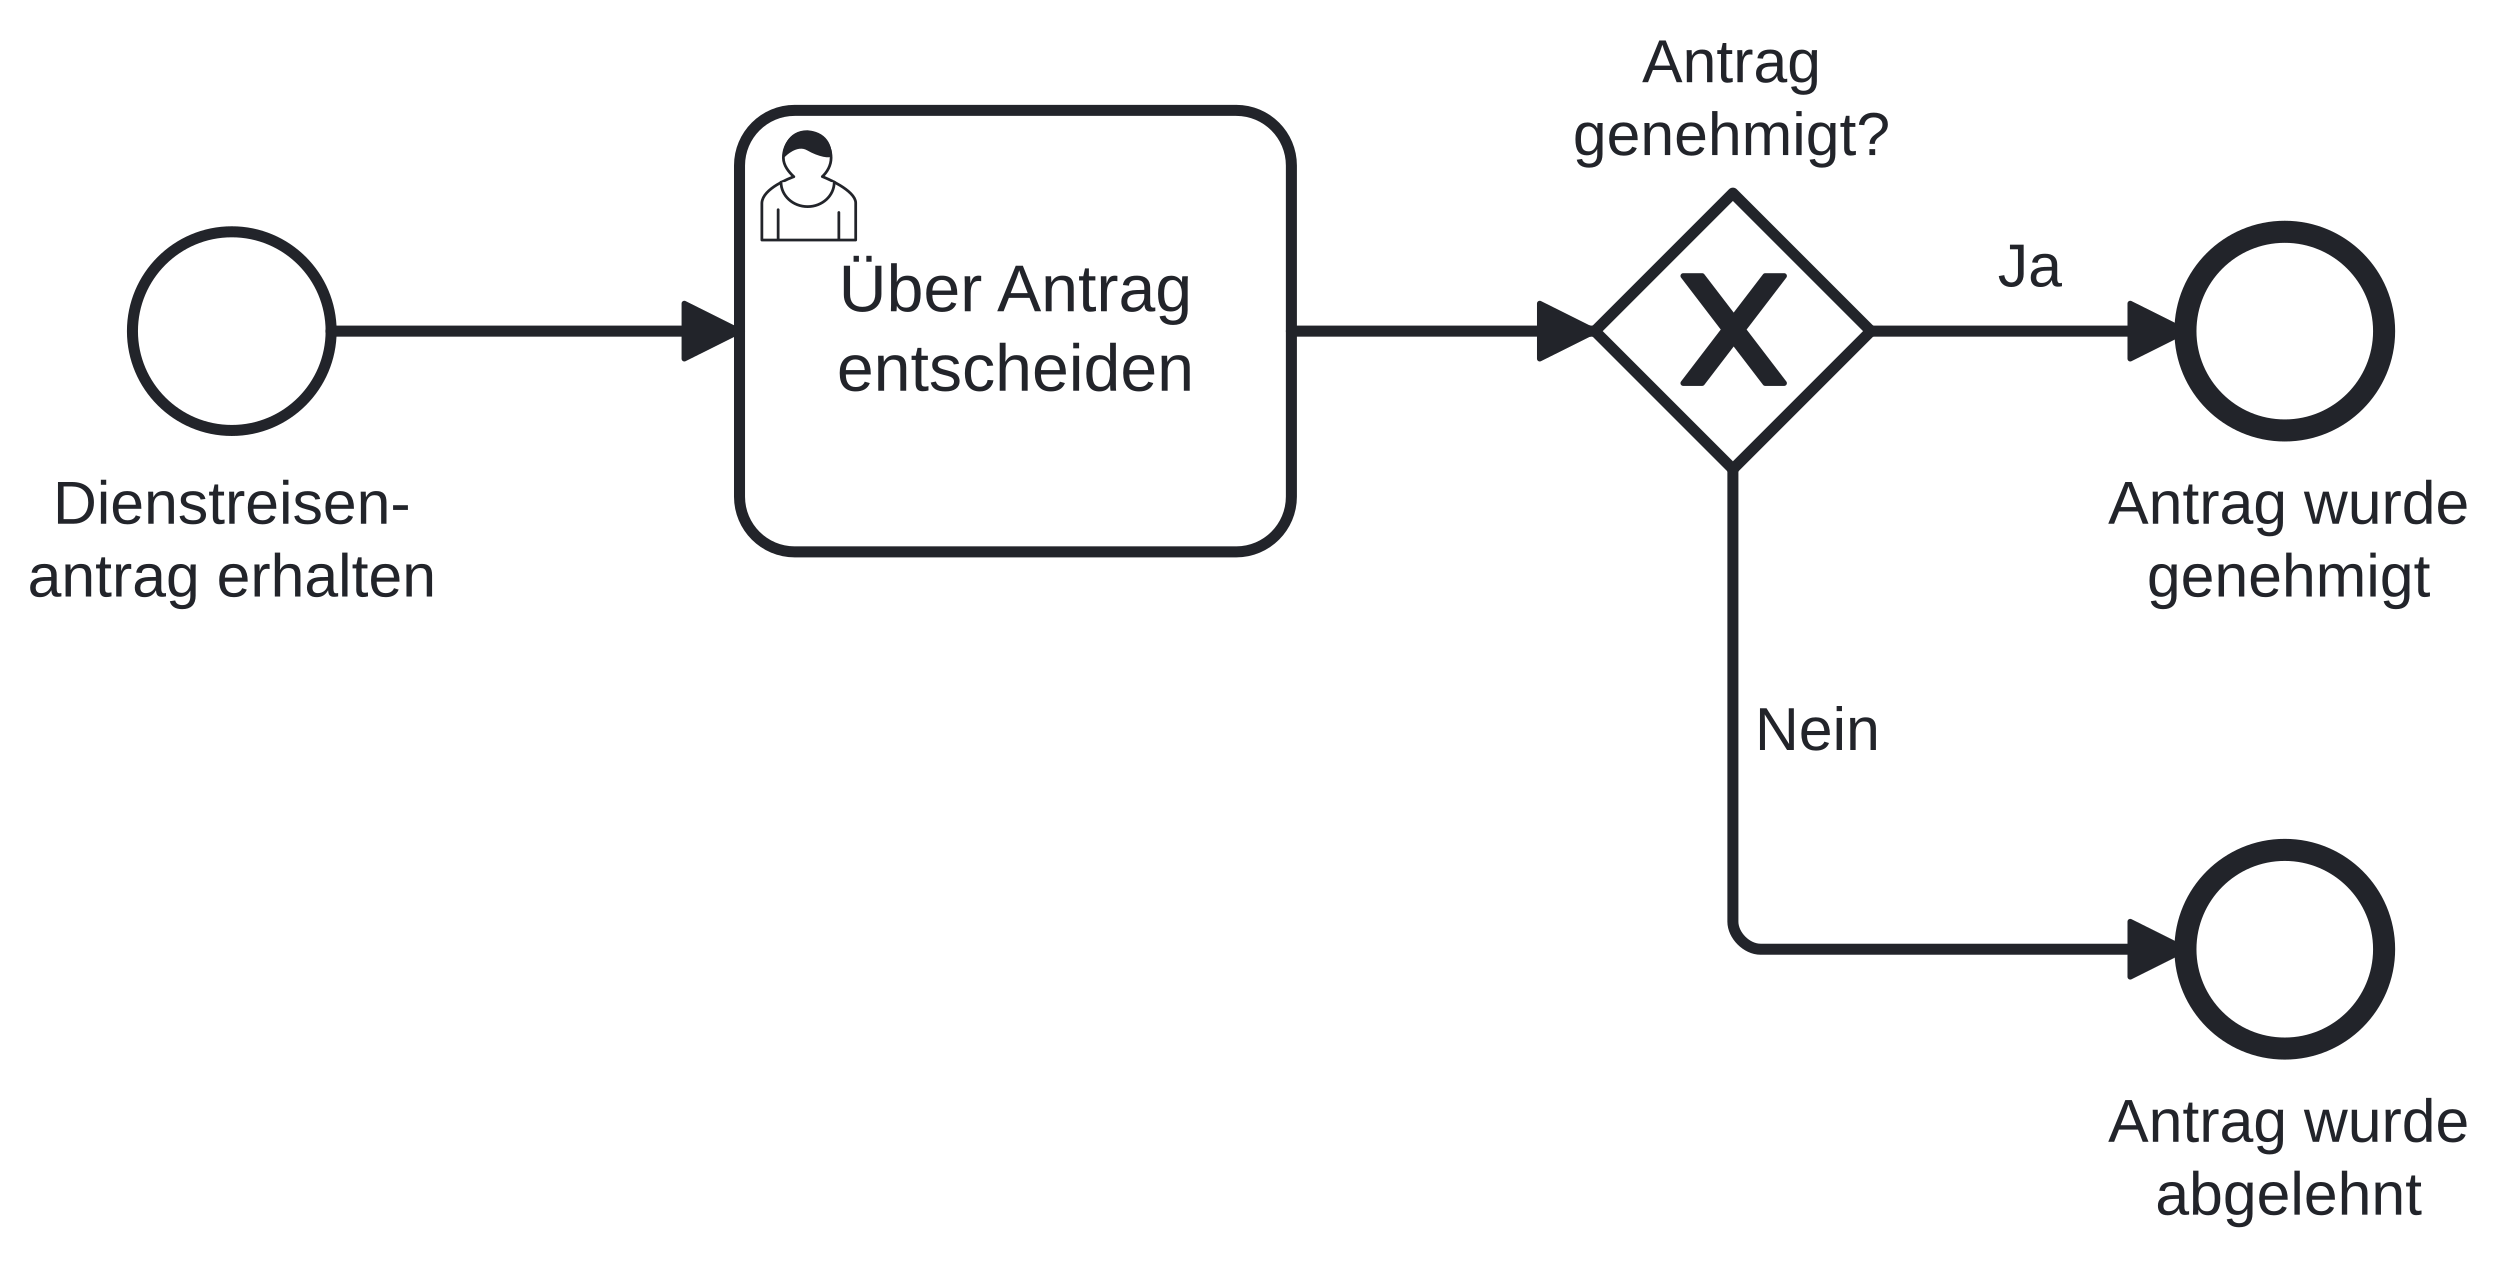
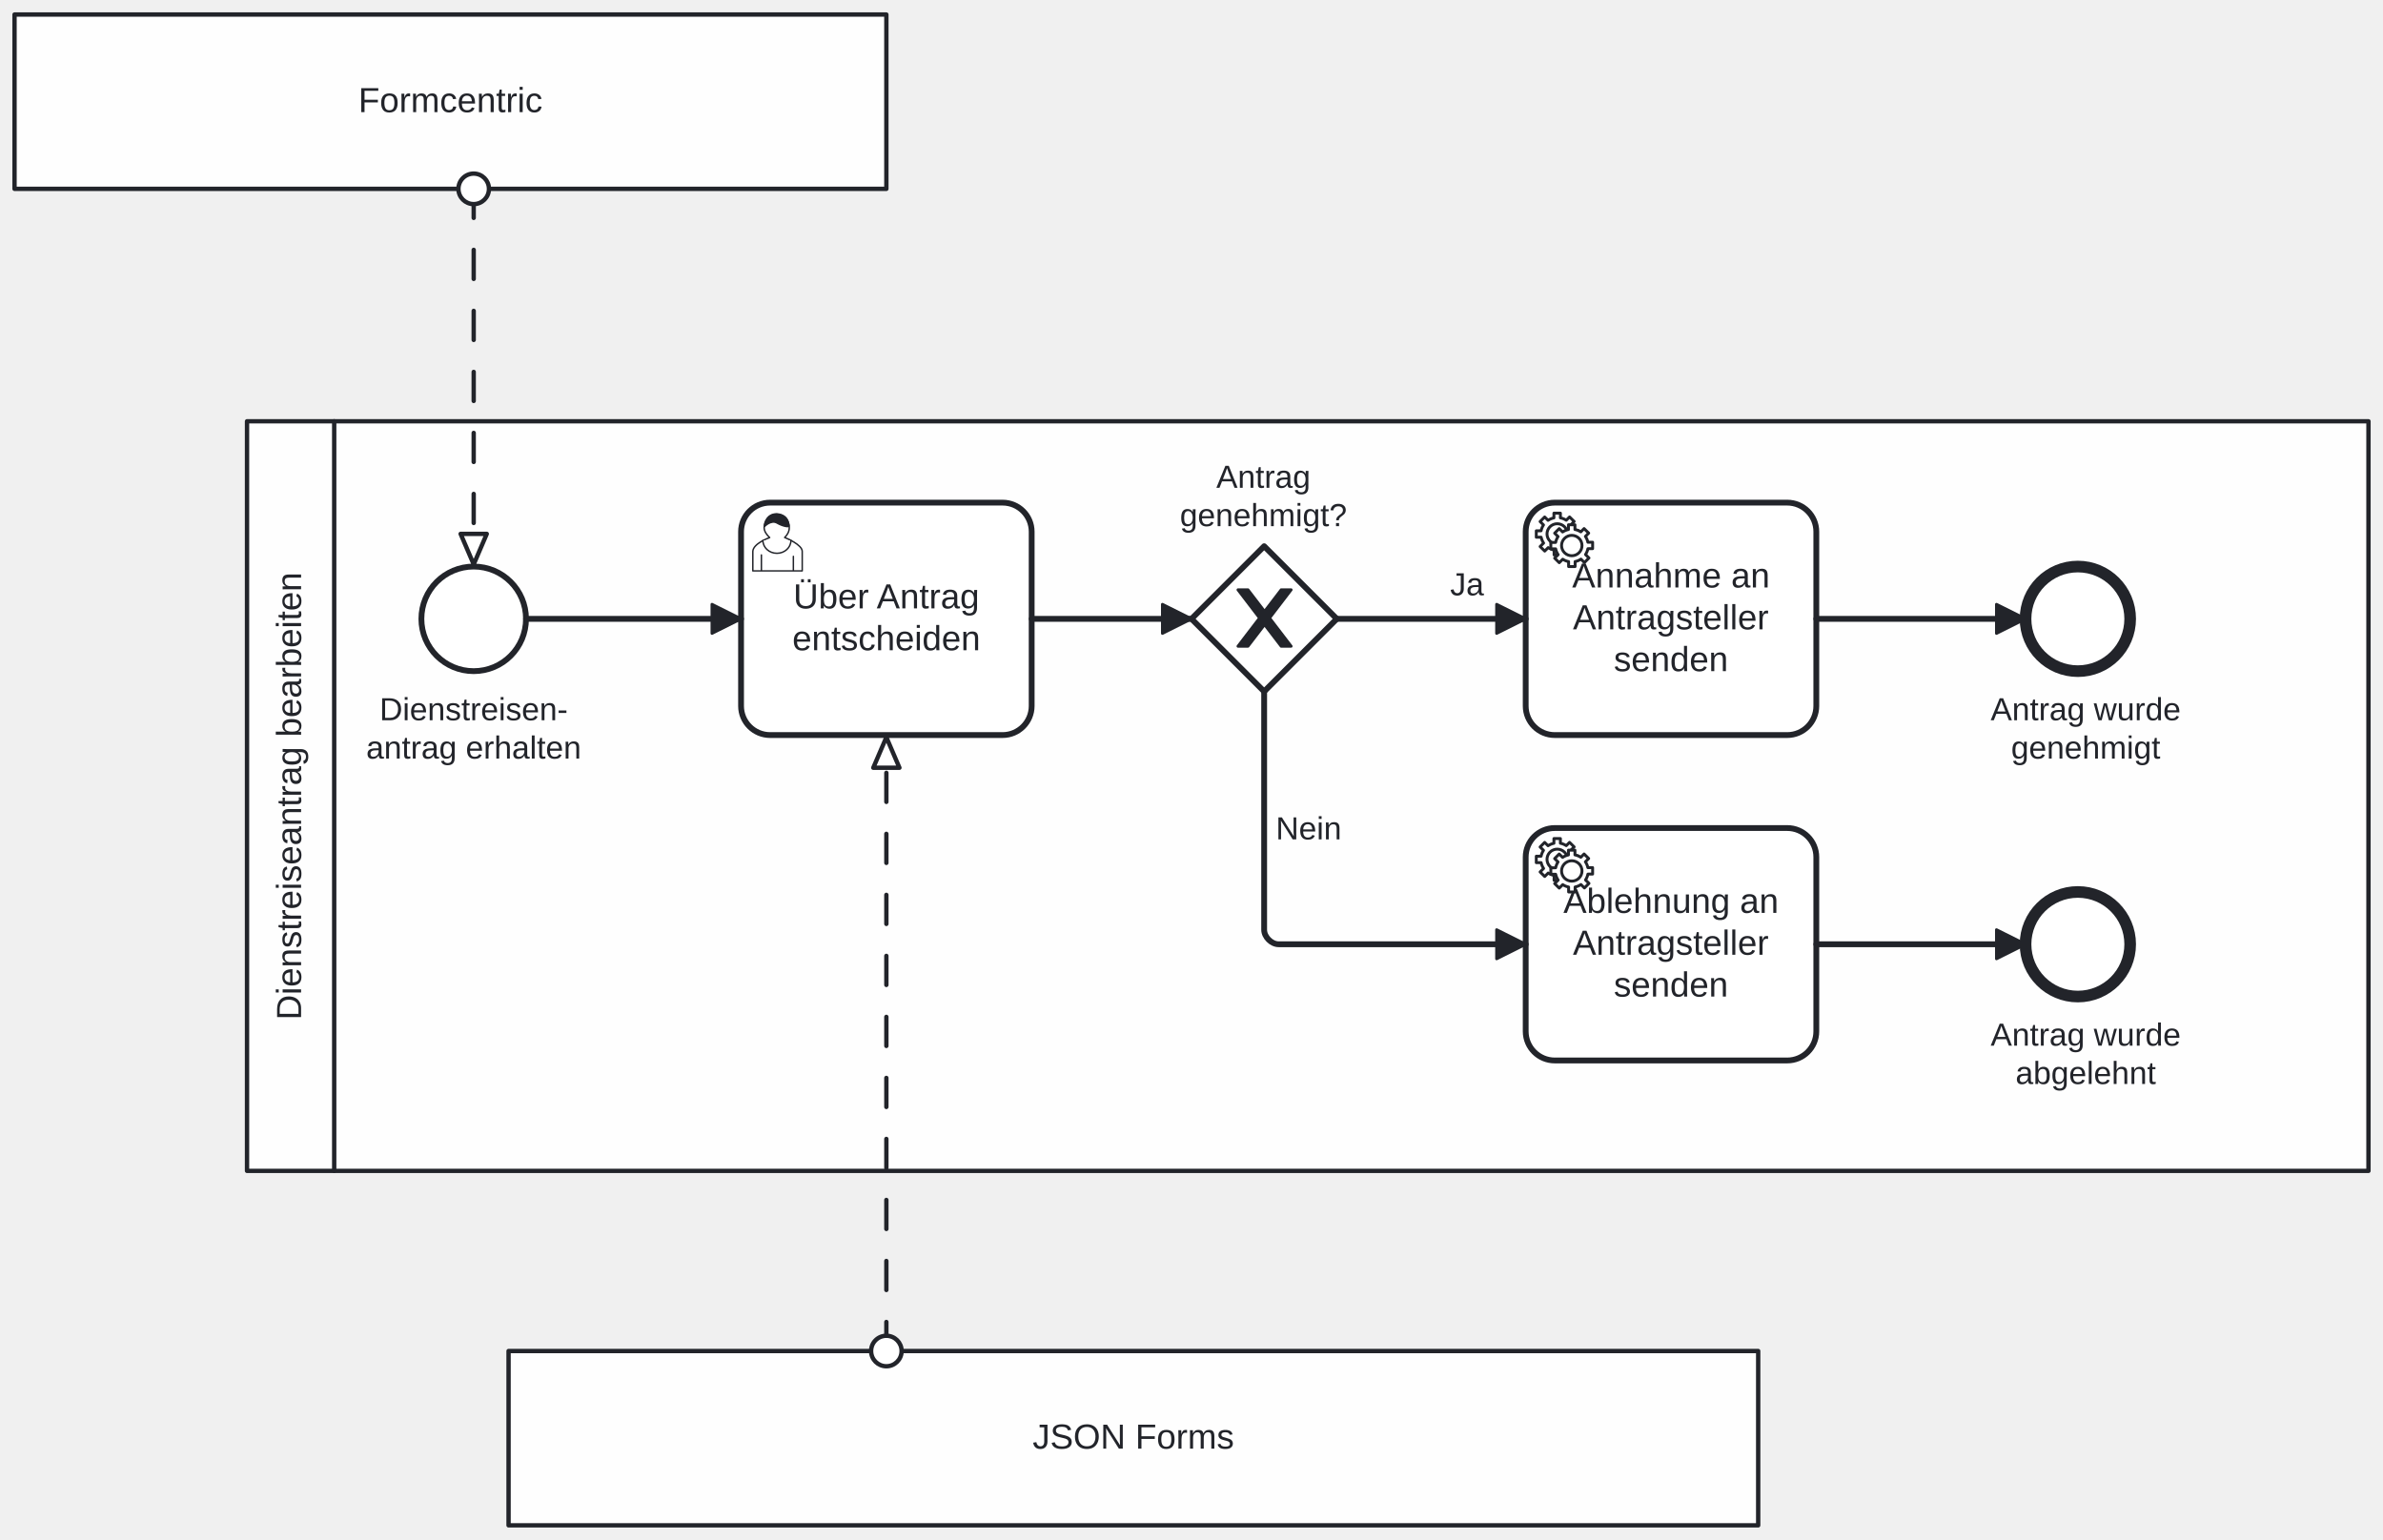
- <svg xmlns="http://www.w3.org/2000/svg" width="453" height="229" viewBox="126 58 453 229" version="1.1">
+ <svg xmlns="http://www.w3.org/2000/svg" width="820" height="530" viewBox="5 -95 820 530" version="1.1">
  <defs>
-     <pattern id="djs-grid-pattern-338697" width="10" height="10" patternUnits="userSpaceOnUse">
+     <pattern id="djs-grid-pattern-353398" width="10" height="10" patternUnits="userSpaceOnUse">
      <circle cx="0.5" cy="0.5" r="0.5" style="fill: rgb(204, 204, 204);" />
    </pattern>
  </defs>
-   <rect width="1000" height="1000" fill="white" />
-   <g class="djs-group">
-     <g class="djs-element djs-shape selected" data-element-id="StartEvent_1" style="display: block;" transform="matrix(1 0 0 1 150 100)">
-       <g class="djs-visual">
-         <circle cx="18" cy="18" r="18" style="stroke-linecap: round; stroke-linejoin: round; stroke: rgb(34, 36, 42); stroke-width: 2px; fill: white; fill-opacity: 0.95;" />
-       </g>
-       <rect class="djs-hit djs-hit-all" x="0" y="0" width="36" height="36" style="fill: none; stroke-opacity: 0; stroke: white; stroke-width: 15px;" />
-       <circle cx="18" cy="18" r="23" class="djs-outline" style="fill: none;" />
-     </g>
-   </g>
-   <g class="djs-group">
-     <g class="djs-element djs-shape selected" data-element-id="StartEvent_1_label" style="display: block;" transform="matrix(1 0 0 1 131 143)">
-       <g class="djs-visual">
-         <text lineHeight="1.2" class="djs-label" style="font-family: Arial, sans-serif; font-size: 11px; font-weight: normal; fill: rgb(34, 36, 42);">
-           <tspan x="4.598" y="9.9">Dienstreisen-</tspan>
-           <tspan x="0" y="23.1">antrag erhalten</tspan>
+   <g class="djs-group">
+     <g class="djs-element djs-shape selected" data-element-id="Participant_1ruy9a0" style="display: block;" transform="matrix(1 0 0 1 90 50)">
+       <g class="djs-visual">
+         <rect x="0" y="0" width="730" height="258" rx="0" ry="0" style="stroke-linecap: round; stroke-linejoin: round; stroke: rgb(34, 36, 42); stroke-width: 1.5px; fill: white; fill-opacity: 0.95;" />
+         <path style="fill: none; stroke-linecap: round; stroke-linejoin: round; stroke: rgb(34, 36, 42); stroke-width: 1.5px;" d="M30,0L30,258" />
+         <text lineHeight="1.2" class="djs-label" style="font-family: Arial, sans-serif; font-size: 12px; font-weight: normal; fill: rgb(34, 36, 42);" transform="matrix(-1.83697e-16 -1 1 -1.83697e-16 0 258)">
+           <tspan x="51.945" y="18.6">Dienstreiseantrag bearbeiten</tspan>
        </text>
      </g>
-       <rect class="djs-hit djs-hit-all" x="0" y="0" width="74" height="27" style="fill: none; stroke-opacity: 0; stroke: white; stroke-width: 15px;" />
-       <rect x="-5" y="-5" rx="4" width="84" height="37" class="djs-outline" style="fill: none;" />
-     </g>
-   </g>
-   <g class="djs-group">
-     <g class="djs-element djs-shape selected" data-element-id="Activity_0oc6x9a" style="display: block;" transform="matrix(1 0 0 1 260 78)">
-       <g class="djs-visual">
-         <rect x="0" y="0" width="100" height="80" rx="10" ry="10" style="stroke-linecap: round; stroke-linejoin: round; stroke: rgb(34, 36, 42); stroke-width: 2px; fill: white; fill-opacity: 0.95;" />
+       <rect class="djs-hit djs-hit-no-move" x="0" y="0" width="730" height="258" style="fill: none; stroke-opacity: 0; stroke: white; stroke-width: 15px;" />
+       <rect class="djs-hit djs-hit-click-stroke" x="0" y="0" width="730" height="258" style="fill: none; stroke-opacity: 0; stroke: white; stroke-width: 15px;" />
+       <rect class="djs-hit djs-hit-all" x="0" y="0" width="30" height="258" style="fill: none; stroke-opacity: 0; stroke: white; stroke-width: 15px;" />
+       <rect x="-5" y="-5" rx="4" width="740" height="268" class="djs-outline" style="fill: none;" />
+     </g>
+     <g class="djs-children">
+       <g class="djs-group">
+         <g class="djs-element djs-shape selected" data-element-id="StartEvent_1" style="display: block;" transform="matrix(1 0 0 1 150 100)">
+           <g class="djs-visual">
+             <circle cx="18" cy="18" r="18" style="stroke-linecap: round; stroke-linejoin: round; stroke: rgb(34, 36, 42); stroke-width: 2px; fill: white; fill-opacity: 0.95;" />
+           </g>
+           <rect class="djs-hit djs-hit-all" x="0" y="0" width="36" height="36" style="fill: none; stroke-opacity: 0; stroke: white; stroke-width: 15px;" />
+           <circle cx="18" cy="18" r="23" class="djs-outline" style="fill: none;" />
+         </g>
+       </g>
+       <g class="djs-group">
+         <g class="djs-element djs-shape selected" data-element-id="StartEvent_1_label" style="display: block;" transform="matrix(1 0 0 1 131 143)">
+           <g class="djs-visual">
+             <text lineHeight="1.2" class="djs-label" style="font-family: Arial, sans-serif; font-size: 11px; font-weight: normal; fill: rgb(34, 36, 42);">
+               <tspan x="4.594" y="9.9">Dienstreisen-</tspan>
+               <tspan x="0" y="23.1">antrag erhalten</tspan>
+             </text>
+           </g>
+           <rect class="djs-hit djs-hit-all" x="0" y="0" width="74" height="27" style="fill: none; stroke-opacity: 0; stroke: white; stroke-width: 15px;" />
+           <rect x="-5" y="-5" rx="4" width="84" height="37" class="djs-outline" style="fill: none;" />
+         </g>
+       </g>
+       <g class="djs-group">
+         <g class="djs-element djs-shape selected" data-element-id="Activity_0oc6x9a" style="display: block;" transform="matrix(1 0 0 1 260 78)">
+           <g class="djs-visual">
+             <rect x="0" y="0" width="100" height="80" rx="10" ry="10" style="stroke-linecap: round; stroke-linejoin: round; stroke: rgb(34, 36, 42); stroke-width: 2px; fill: white; fill-opacity: 0.95;" />
+             <text lineHeight="1.2" class="djs-label" style="font-family: Arial, sans-serif; font-size: 12px; font-weight: normal; fill: rgb(34, 36, 42);">
+               <tspan x="17.977" y="36.4">Über Antrag</tspan>
+               <tspan x="17.641" y="50.8">entscheiden</tspan>
+             </text>
+             <path d="m 15,12 c 0.909,-0.845 1.594,-2.049 1.594,-3.385 0,-2.554 -1.805,-4.622 -4.357,-4.622 -2.552,0 -4.288,2.068 -4.288,4.622 0,1.348 0.974,2.562 1.896,3.405 -0.529,0.187 -5.669,2.097 -5.794,4.756 v 6.718 h 17 v -6.718 c 0,-2.298 -5.528,-4.595 -6.051,-4.776 zm -8,6 l 0,5.5 m 11,0 l 0,-5" style="fill: white; stroke-linecap: round; stroke-linejoin: round; stroke: rgb(34, 36, 42); stroke-width: 0.5px;" />
+             <path d="m 15,12 m 2.162,1.009 c 0,2.447 -2.158,4.431 -4.821,4.431 -2.665,0 -4.822,-1.981 -4.822,-4.431 " style="fill: white; stroke-linecap: round; stroke-linejoin: round; stroke: rgb(34, 36, 42); stroke-width: 0.5px;" />
+             <path d="m 15,12 m -6.9,-3.80 c 0,0 2.251,-2.358 4.274,-1.177 2.024,1.181 4.221,1.537 4.124,0.965 -0.098,-0.57 -0.117,-3.791 -4.191,-4.136 -3.575,0.001 -4.208,3.367 -4.207,4.348 z" style="fill: rgb(34, 36, 42); stroke-linecap: round; stroke-linejoin: round; stroke: rgb(34, 36, 42); stroke-width: 0.5px;" />
+           </g>
+           <rect class="djs-hit djs-hit-all" x="0" y="0" width="100" height="80" style="fill: none; stroke-opacity: 0; stroke: white; stroke-width: 15px;" />
+           <rect x="-5" y="-5" rx="14" width="110" height="90" class="djs-outline" style="fill: none;" />
+         </g>
+       </g>
+       <g class="djs-group">
+         <g class="djs-element djs-shape selected" data-element-id="Activity_0640f6y" style="display: block;" transform="matrix(1 0 0 1 530 78)">
+           <g class="djs-visual">
+             <rect x="0" y="0" width="100" height="80" rx="10" ry="10" style="stroke-linecap: round; stroke-linejoin: round; stroke: rgb(34, 36, 42); stroke-width: 2px; fill: white; fill-opacity: 0.95;" />
+             <text lineHeight="1.2" class="djs-label" style="font-family: Arial, sans-serif; font-size: 12px; font-weight: normal; fill: rgb(34, 36, 42);">
+               <tspan x="15.978" y="29.2">Annahme an</tspan>
+               <tspan x="16.244" y="43.6">Antragsteller</tspan>
+               <tspan x="30.312" y="58">senden</tspan>
+             </text>
+             <circle cx="5" cy="5" r="5" transform="translate(6, 6)" style="stroke-linecap: round; stroke-linejoin: round; stroke: none; stroke-width: 2px; fill: white;" />
+             <path d="m 12,18 v -1.713 c 0.352,-0.07 0.704,-0.178 1.048,-0.321 0.344,-0.145 0.666,-0.321 0.966,-0.521 l 1.194,1.18 1.567,-1.577 -1.195,-1.18 c 0.403,-0.614 0.683,-1.299 0.825,-2.018 l 1.622,-0.01 v -2.22 l -1.637,0.01 c -0.073,-0.352 -0.178,-0.7 -0.324,-1.044 -0.145,-0.344 -0.321,-0.664 -0.523,-0.962 l 1.131,-1.136 -1.583,-1.563 -1.13,1.136 c -0.614,-0.401 -1.303,-0.681 -2.023,-0.822 l 0.009,-1.619 h -2.241 l 0.004,1.631 c -0.354,0.074 -0.705,0.18 -1.05,0.324 -0.344,0.144 -0.665,0.321 -0.964,0.52 l -1.17,-1.158 -1.567,1.579 1.168,1.157 c -0.403,0.613 -0.683,1.298 -0.825,2.017 l -1.659,0.003 v 2.222 l 1.672,-0.006 c 0.073,0.351 0.18,0.702 0.324,1.045 0.145,0.344 0.321,0.664 0.523,0.961 l -1.199,1.197 1.584,1.56 1.196,-1.193 c 0.614,0.403 1.303,0.682 2.023,0.823 l 7.19e-4,1.699 h 2.227 z m 0.221,-3.996 c -1.789,0.75 -3.858,-0.093 -4.61,-1.874 -0.752,-1.783 0.091,-3.846 1.88,-4.596 1.788,-0.749 3.857,0.093 4.609,1.874 0.752,1.782 -0.091,3.846 -1.88,4.596 z" style="fill: white; stroke-linecap: round; stroke-linejoin: round; stroke: rgb(34, 36, 42); stroke-width: 1px;" />
+             <circle cx="5" cy="5" r="5" transform="translate(11, 10)" style="stroke-linecap: round; stroke-linejoin: round; stroke: none; stroke-width: 2px; fill: white;" />
+             <path d="m 17,22 v -1.713 c 0.352,-0.07 0.704,-0.178 1.048,-0.321 0.344,-0.145 0.666,-0.321 0.966,-0.521 l 1.194,1.18 1.567,-1.577 -1.195,-1.18 c 0.403,-0.614 0.683,-1.299 0.825,-2.018 l 1.622,-0.01 v -2.22 l -1.637,0.01 c -0.073,-0.352 -0.178,-0.7 -0.324,-1.044 -0.145,-0.344 -0.321,-0.664 -0.523,-0.962 l 1.131,-1.136 -1.583,-1.563 -1.13,1.136 c -0.614,-0.401 -1.303,-0.681 -2.023,-0.822 l 0.009,-1.619 h -2.241 l 0.004,1.631 c -0.354,0.074 -0.705,0.18 -1.05,0.324 -0.344,0.144 -0.665,0.321 -0.964,0.52 l -1.17,-1.158 -1.567,1.579 1.168,1.157 c -0.403,0.613 -0.683,1.298 -0.825,2.017 l -1.659,0.003 v 2.222 l 1.672,-0.006 c 0.073,0.351 0.18,0.702 0.324,1.045 0.145,0.344 0.321,0.664 0.523,0.961 l -1.199,1.197 1.584,1.56 1.196,-1.193 c 0.614,0.403 1.303,0.682 2.023,0.823 l 7.19e-4,1.699 h 2.227 z m 0.221,-3.996 c -1.789,0.75 -3.858,-0.093 -4.61,-1.874 -0.752,-1.783 0.091,-3.846 1.88,-4.596 1.788,-0.749 3.857,0.093 4.609,1.874 0.752,1.782 -0.091,3.846 -1.88,4.596 z" style="fill: white; stroke-linecap: round; stroke-linejoin: round; stroke: rgb(34, 36, 42); stroke-width: 1px;" />
+           </g>
+           <rect class="djs-hit djs-hit-all" x="0" y="0" width="100" height="80" style="fill: none; stroke-opacity: 0; stroke: white; stroke-width: 15px;" />
+           <rect x="-5" y="-5" rx="14" width="110" height="90" class="djs-outline" style="fill: none;" />
+         </g>
+       </g>
+       <g class="djs-group">
+         <g class="djs-element djs-shape selected" data-element-id="Activity_1djb4b2" style="display: block;" transform="matrix(1 0 0 1 530 190)">
+           <g class="djs-visual">
+             <rect x="0" y="0" width="100" height="80" rx="10" ry="10" style="stroke-linecap: round; stroke-linejoin: round; stroke: rgb(34, 36, 42); stroke-width: 2px; fill: white; fill-opacity: 0.95;" />
+             <text lineHeight="1.2" class="djs-label" style="font-family: Arial, sans-serif; font-size: 12px; font-weight: normal; fill: rgb(34, 36, 42);">
+               <tspan x="12.97" y="29.2">Ablehnung an</tspan>
+               <tspan x="16.244" y="43.6">Antragsteller</tspan>
+               <tspan x="30.312" y="58">senden</tspan>
+             </text>
+             <circle cx="5" cy="5" r="5" transform="translate(6, 6)" style="stroke-linecap: round; stroke-linejoin: round; stroke: none; stroke-width: 2px; fill: white;" />
+             <path d="m 12,18 v -1.713 c 0.352,-0.07 0.704,-0.178 1.048,-0.321 0.344,-0.145 0.666,-0.321 0.966,-0.521 l 1.194,1.18 1.567,-1.577 -1.195,-1.18 c 0.403,-0.614 0.683,-1.299 0.825,-2.018 l 1.622,-0.01 v -2.22 l -1.637,0.01 c -0.073,-0.352 -0.178,-0.7 -0.324,-1.044 -0.145,-0.344 -0.321,-0.664 -0.523,-0.962 l 1.131,-1.136 -1.583,-1.563 -1.13,1.136 c -0.614,-0.401 -1.303,-0.681 -2.023,-0.822 l 0.009,-1.619 h -2.241 l 0.004,1.631 c -0.354,0.074 -0.705,0.18 -1.05,0.324 -0.344,0.144 -0.665,0.321 -0.964,0.52 l -1.17,-1.158 -1.567,1.579 1.168,1.157 c -0.403,0.613 -0.683,1.298 -0.825,2.017 l -1.659,0.003 v 2.222 l 1.672,-0.006 c 0.073,0.351 0.18,0.702 0.324,1.045 0.145,0.344 0.321,0.664 0.523,0.961 l -1.199,1.197 1.584,1.56 1.196,-1.193 c 0.614,0.403 1.303,0.682 2.023,0.823 l 7.19e-4,1.699 h 2.227 z m 0.221,-3.996 c -1.789,0.75 -3.858,-0.093 -4.61,-1.874 -0.752,-1.783 0.091,-3.846 1.88,-4.596 1.788,-0.749 3.857,0.093 4.609,1.874 0.752,1.782 -0.091,3.846 -1.88,4.596 z" style="fill: white; stroke-linecap: round; stroke-linejoin: round; stroke: rgb(34, 36, 42); stroke-width: 1px;" />
+             <circle cx="5" cy="5" r="5" transform="translate(11, 10)" style="stroke-linecap: round; stroke-linejoin: round; stroke: none; stroke-width: 2px; fill: white;" />
+             <path d="m 17,22 v -1.713 c 0.352,-0.07 0.704,-0.178 1.048,-0.321 0.344,-0.145 0.666,-0.321 0.966,-0.521 l 1.194,1.18 1.567,-1.577 -1.195,-1.18 c 0.403,-0.614 0.683,-1.299 0.825,-2.018 l 1.622,-0.01 v -2.22 l -1.637,0.01 c -0.073,-0.352 -0.178,-0.7 -0.324,-1.044 -0.145,-0.344 -0.321,-0.664 -0.523,-0.962 l 1.131,-1.136 -1.583,-1.563 -1.13,1.136 c -0.614,-0.401 -1.303,-0.681 -2.023,-0.822 l 0.009,-1.619 h -2.241 l 0.004,1.631 c -0.354,0.074 -0.705,0.18 -1.05,0.324 -0.344,0.144 -0.665,0.321 -0.964,0.52 l -1.17,-1.158 -1.567,1.579 1.168,1.157 c -0.403,0.613 -0.683,1.298 -0.825,2.017 l -1.659,0.003 v 2.222 l 1.672,-0.006 c 0.073,0.351 0.18,0.702 0.324,1.045 0.145,0.344 0.321,0.664 0.523,0.961 l -1.199,1.197 1.584,1.56 1.196,-1.193 c 0.614,0.403 1.303,0.682 2.023,0.823 l 7.19e-4,1.699 h 2.227 z m 0.221,-3.996 c -1.789,0.75 -3.858,-0.093 -4.61,-1.874 -0.752,-1.783 0.091,-3.846 1.88,-4.596 1.788,-0.749 3.857,0.093 4.609,1.874 0.752,1.782 -0.091,3.846 -1.88,4.596 z" style="fill: white; stroke-linecap: round; stroke-linejoin: round; stroke: rgb(34, 36, 42); stroke-width: 1px;" />
+           </g>
+           <rect class="djs-hit djs-hit-all" x="0" y="0" width="100" height="80" style="fill: none; stroke-opacity: 0; stroke: white; stroke-width: 15px;" />
+           <rect x="-5" y="-5" rx="14" width="110" height="90" class="djs-outline" style="fill: none;" />
+         </g>
+       </g>
+       <g class="djs-group">
+         <g class="djs-element djs-shape selected" data-element-id="Gateway_0ldszfm" style="display: block;" transform="matrix(1 0 0 1 415 93)">
+           <g class="djs-visual">
+             <polygon points="25,0 50,25 25,50 0,25" style="stroke-linecap: round; stroke-linejoin: round; stroke: rgb(34, 36, 42); stroke-width: 2px; fill: white; fill-opacity: 0.95;" />
+             <path d="m 16,15 7.429,9.714 -7.429,9.714 3.429,0 5.714,-7.464 5.714,7.464 3.429,0 -7.429,-9.714 7.429,-9.714 -3.429,0 -5.714,7.464 -5.714,-7.464 -3.429,0 z" style="fill: rgb(34, 36, 42); stroke-linecap: round; stroke-linejoin: round; stroke: rgb(34, 36, 42); stroke-width: 1px;" />
+           </g>
+           <rect class="djs-hit djs-hit-all" x="0" y="0" width="50" height="50" style="fill: none; stroke-opacity: 0; stroke: white; stroke-width: 15px;" />
+           <rect x="2" y="2" rx="4" width="46" height="46" class="djs-outline" style="transform-box: fill-box; transform: rotate(45deg); transform-origin: center center; fill: none;" />
+         </g>
+       </g>
+       <g class="djs-group">
+         <g class="djs-element djs-shape selected" data-element-id="Gateway_0ldszfm_label" style="display: block;" transform="matrix(1 0 0 1 411 63)">
+           <g class="djs-visual">
+             <text lineHeight="1.2" class="djs-label" style="font-family: Arial, sans-serif; font-size: 11px; font-weight: normal; fill: rgb(34, 36, 42);">
+               <tspan x="12.547" y="9.9">Antrag</tspan>
+               <tspan x="0" y="23.1">genehmigt?</tspan>
+             </text>
+           </g>
+           <rect class="djs-hit djs-hit-all" x="0" y="0" width="58" height="27" style="fill: none; stroke-opacity: 0; stroke: white; stroke-width: 15px;" />
+           <rect x="-5" y="-5" rx="4" width="68" height="37" class="djs-outline" style="fill: none;" />
+         </g>
+       </g>
+       <g class="djs-group">
+         <g class="djs-element djs-shape selected" data-element-id="Event_1kwiy2p" style="display: block;" transform="matrix(1 0 0 1 702 100)">
+           <g class="djs-visual">
+             <circle cx="18" cy="18" r="18" style="stroke-linecap: round; stroke-linejoin: round; stroke: rgb(34, 36, 42); stroke-width: 4px; fill: white; fill-opacity: 0.95;" />
+           </g>
+           <rect class="djs-hit djs-hit-all" x="0" y="0" width="36" height="36" style="fill: none; stroke-opacity: 0; stroke: white; stroke-width: 15px;" />
+           <circle cx="18" cy="18" r="24" class="djs-outline" style="fill: none;" />
+         </g>
+       </g>
+       <g class="djs-group">
+         <g class="djs-element djs-shape selected" data-element-id="Event_1kwiy2p_label" style="display: block;" transform="matrix(1 0 0 1 690 143)">
+           <g class="djs-visual">
+             <text lineHeight="1.2" class="djs-label" style="font-family: Arial, sans-serif; font-size: 11px; font-weight: normal; fill: rgb(34, 36, 42);">
+               <tspan x="0" y="9.9">Antrag wurde</tspan>
+               <tspan x="7.023" y="23.1">genehmigt</tspan>
+             </text>
+           </g>
+           <rect class="djs-hit djs-hit-all" x="0" y="0" width="66" height="27" style="fill: none; stroke-opacity: 0; stroke: white; stroke-width: 15px;" />
+           <rect x="-5" y="-5" rx="4" width="76" height="37" class="djs-outline" style="fill: none;" />
+         </g>
+       </g>
+       <g class="djs-group">
+         <g class="djs-element djs-shape selected" data-element-id="Event_1no0yue" style="display: block;" transform="matrix(1 0 0 1 702 212)">
+           <g class="djs-visual">
+             <circle cx="18" cy="18" r="18" style="stroke-linecap: round; stroke-linejoin: round; stroke: rgb(34, 36, 42); stroke-width: 4px; fill: white; fill-opacity: 0.95;" />
+           </g>
+           <rect class="djs-hit djs-hit-all" x="0" y="0" width="36" height="36" style="fill: none; stroke-opacity: 0; stroke: white; stroke-width: 15px;" />
+           <circle cx="18" cy="18" r="24" class="djs-outline" style="fill: none;" />
+         </g>
+       </g>
+       <g class="djs-group">
+         <g class="djs-element djs-shape selected" data-element-id="Event_1no0yue_label" style="display: block;" transform="matrix(1 0 0 1 690 255)">
+           <g class="djs-visual">
+             <text lineHeight="1.2" class="djs-label" style="font-family: Arial, sans-serif; font-size: 11px; font-weight: normal; fill: rgb(34, 36, 42);">
+               <tspan x="0" y="9.9">Antrag wurde</tspan>
+               <tspan x="8.547" y="23.1">abgelehnt</tspan>
+             </text>
+           </g>
+           <rect class="djs-hit djs-hit-all" x="0" y="0" width="66" height="27" style="fill: none; stroke-opacity: 0; stroke: white; stroke-width: 15px;" />
+           <rect x="-5" y="-5" rx="4" width="76" height="37" class="djs-outline" style="fill: none;" />
+         </g>
+       </g>
+       <g class="djs-group">
+         <g class="djs-element djs-connection selected" data-element-id="Flow_03ke35t" style="display: block;">
+           <g class="djs-visual">
+             <defs>
+               <marker id="marker-cur1c9ur8c1urh2z2xmojfslq" viewBox="0 0 20 20" refX="11" refY="10" markerWidth="10" markerHeight="10" orient="auto">
+                 <path d="M 1 5 L 11 10 L 1 15 Z" style="stroke-linecap: round; stroke-linejoin: round; stroke: rgb(34, 36, 42); stroke-width: 1px; fill: rgb(34, 36, 42);" />
+               </marker>
+             </defs>
+             <path data-corner-radius="5" style="fill: none; stroke-linecap: round; stroke-linejoin: round; stroke: rgb(34, 36, 42); stroke-width: 2px; marker-end: url('#marker-cur1c9ur8c1urh2z2xmojfslq');" d="M186,118L260,118" />
+           </g>
+           <rect x="181" y="113" rx="4" width="84" height="10" class="djs-outline" style="fill: none;" />
+           <path d="M186,118L260,118" class="djs-hit djs-hit-stroke" style="fill: none; stroke-opacity: 0; stroke: white; stroke-width: 15px;" />
+         </g>
+       </g>
+       <g class="djs-group">
+         <g class="djs-element djs-connection selected" data-element-id="Flow_0iu6vpj" style="display: block;">
+           <g class="djs-visual">
+             <defs>
+               <marker id="marker-8shjls7y7i63p2ptxspa0ixh4" viewBox="0 0 20 20" refX="11" refY="10" markerWidth="10" markerHeight="10" orient="auto">
+                 <path d="M 1 5 L 11 10 L 1 15 Z" style="stroke-linecap: round; stroke-linejoin: round; stroke: rgb(34, 36, 42); stroke-width: 1px; fill: rgb(34, 36, 42);" />
+               </marker>
+             </defs>
+             <path data-corner-radius="5" style="fill: none; stroke-linecap: round; stroke-linejoin: round; stroke: rgb(34, 36, 42); stroke-width: 2px; marker-end: url('#marker-8shjls7y7i63p2ptxspa0ixh4');" d="M440,143L440,225C440,227.5,442.5,230,445,230L530,230" />
+           </g>
+           <rect x="435" y="138" rx="4" width="100" height="97" class="djs-outline" style="fill: none;" />
+           <path d="M440,143L440,230L530,230" class="djs-hit djs-hit-stroke" style="fill: none; stroke-opacity: 0; stroke: white; stroke-width: 15px;" />
+         </g>
+       </g>
+       <g class="djs-group">
+         <g class="djs-element djs-shape selected" data-element-id="Flow_0iu6vpj_label" style="display: block;" transform="matrix(1 0 0 1 444 184)">
+           <g class="djs-visual">
+             <text lineHeight="1.2" class="djs-label" style="font-family: Arial, sans-serif; font-size: 11px; font-weight: normal; fill: rgb(34, 36, 42);">
+               <tspan x="0" y="9.9">Nein</tspan>
+             </text>
+           </g>
+           <rect class="djs-hit djs-hit-all" x="0" y="0" width="23" height="14" style="fill: none; stroke-opacity: 0; stroke: white; stroke-width: 15px;" />
+           <rect x="-5" y="-5" rx="4" width="33" height="24" class="djs-outline" style="fill: none;" />
+         </g>
+       </g>
+       <g class="djs-group">
+         <g class="djs-element djs-connection selected" data-element-id="Flow_0dzcdpg" style="display: block;">
+           <g class="djs-visual">
+             <defs>
+               <marker id="marker-77t86wvc62o45ugqwaikxrmyc" viewBox="0 0 20 20" refX="11" refY="10" markerWidth="10" markerHeight="10" orient="auto">
+                 <path d="M 1 5 L 11 10 L 1 15 Z" style="stroke-linecap: round; stroke-linejoin: round; stroke: rgb(34, 36, 42); stroke-width: 1px; fill: rgb(34, 36, 42);" />
+               </marker>
+             </defs>
+             <path data-corner-radius="5" style="fill: none; stroke-linecap: round; stroke-linejoin: round; stroke: rgb(34, 36, 42); stroke-width: 2px; marker-end: url('#marker-77t86wvc62o45ugqwaikxrmyc');" d="M465,118L530,118" />
+           </g>
+           <rect x="460" y="113" rx="4" width="75" height="10" class="djs-outline" style="fill: none;" />
+           <path d="M465,118L530,118" class="djs-hit djs-hit-stroke" style="fill: none; stroke-opacity: 0; stroke: white; stroke-width: 15px;" />
+         </g>
+       </g>
+       <g class="djs-group">
+         <g class="djs-element djs-shape selected" data-element-id="Flow_0dzcdpg_label" style="display: block;" transform="matrix(1 0 0 1 504 100)">
+           <g class="djs-visual">
+             <text lineHeight="1.2" class="djs-label" style="font-family: Arial, sans-serif; font-size: 11px; font-weight: normal; fill: rgb(34, 36, 42);">
+               <tspan x="0" y="9.9">Ja</tspan>
+             </text>
+           </g>
+           <rect class="djs-hit djs-hit-all" x="0" y="0" width="12" height="14" style="fill: none; stroke-opacity: 0; stroke: white; stroke-width: 15px;" />
+           <rect x="-5" y="-5" rx="4" width="22" height="24" class="djs-outline" style="fill: none;" />
+         </g>
+       </g>
+       <g class="djs-group">
+         <g class="djs-element djs-connection selected" data-element-id="Flow_0dse54q" style="display: block;">
+           <g class="djs-visual">
+             <defs>
+               <marker id="marker-dytxytdf8gdh4al3uij6gjkym" viewBox="0 0 20 20" refX="11" refY="10" markerWidth="10" markerHeight="10" orient="auto">
+                 <path d="M 1 5 L 11 10 L 1 15 Z" style="stroke-linecap: round; stroke-linejoin: round; stroke: rgb(34, 36, 42); stroke-width: 1px; fill: rgb(34, 36, 42);" />
+               </marker>
+             </defs>
+             <path data-corner-radius="5" style="fill: none; stroke-linecap: round; stroke-linejoin: round; stroke: rgb(34, 36, 42); stroke-width: 2px; marker-end: url('#marker-dytxytdf8gdh4al3uij6gjkym');" d="M360,118L415,118" />
+           </g>
+           <rect x="355" y="113" rx="4" width="65" height="10" class="djs-outline" style="fill: none;" />
+           <path d="M360,118L415,118" class="djs-hit djs-hit-stroke" style="fill: none; stroke-opacity: 0; stroke: white; stroke-width: 15px;" />
+         </g>
+       </g>
+       <g class="djs-group">
+         <g class="djs-element djs-connection selected" data-element-id="Flow_1p2eot0" style="display: block;">
+           <g class="djs-visual">
+             <defs>
+               <marker id="marker-e0aa1wlbzwu0za4qs5cxtvy18" viewBox="0 0 20 20" refX="11" refY="10" markerWidth="10" markerHeight="10" orient="auto">
+                 <path d="M 1 5 L 11 10 L 1 15 Z" style="stroke-linecap: round; stroke-linejoin: round; stroke: rgb(34, 36, 42); stroke-width: 1px; fill: rgb(34, 36, 42);" />
+               </marker>
+             </defs>
+             <path data-corner-radius="5" style="fill: none; stroke-linecap: round; stroke-linejoin: round; stroke: rgb(34, 36, 42); stroke-width: 2px; marker-end: url('#marker-e0aa1wlbzwu0za4qs5cxtvy18');" d="M630,118L702,118" />
+           </g>
+           <rect x="625" y="113" rx="4" width="82" height="10" class="djs-outline" style="fill: none;" />
+           <path d="M630,118L702,118" class="djs-hit djs-hit-stroke" style="fill: none; stroke-opacity: 0; stroke: white; stroke-width: 15px;" />
+         </g>
+       </g>
+       <g class="djs-group">
+         <g class="djs-element djs-connection selected" data-element-id="Flow_0u5qa15" style="display: block;">
+           <g class="djs-visual">
+             <defs>
+               <marker id="marker-83ltjefse4kxwfrd8duz2vkzu" viewBox="0 0 20 20" refX="11" refY="10" markerWidth="10" markerHeight="10" orient="auto">
+                 <path d="M 1 5 L 11 10 L 1 15 Z" style="stroke-linecap: round; stroke-linejoin: round; stroke: rgb(34, 36, 42); stroke-width: 1px; fill: rgb(34, 36, 42);" />
+               </marker>
+             </defs>
+             <path data-corner-radius="5" style="fill: none; stroke-linecap: round; stroke-linejoin: round; stroke: rgb(34, 36, 42); stroke-width: 2px; marker-end: url('#marker-83ltjefse4kxwfrd8duz2vkzu');" d="M630,230L702,230" />
+           </g>
+           <rect x="625" y="225" rx="4" width="82" height="10" class="djs-outline" style="fill: none;" />
+           <path d="M630,230L702,230" class="djs-hit djs-hit-stroke" style="fill: none; stroke-opacity: 0; stroke: white; stroke-width: 15px;" />
+         </g>
+       </g>
+     </g>
+   </g>
+   <g class="djs-group">
+     <g class="djs-element djs-shape selected" data-element-id="Participant_1n04gb1" style="display: block;" transform="matrix(1 0 0 1 10 -90)">
+       <g class="djs-visual">
+         <rect x="0" y="0" width="300" height="60" rx="0" ry="0" style="stroke-linecap: round; stroke-linejoin: round; stroke: rgb(34, 36, 42); stroke-width: 1.5px; fill: white; fill-opacity: 0.95;" />
        <text lineHeight="1.2" class="djs-label" style="font-family: Arial, sans-serif; font-size: 12px; font-weight: normal; fill: rgb(34, 36, 42);">
-           <tspan x="17.98" y="36.4">Über Antrag</tspan>
-           <tspan x="17.641" y="50.8">entscheiden</tspan>
+           <tspan x="118.328" y="33.6">Formcentric</tspan>
        </text>
-         <path d="m 15,12 c 0.909,-0.845 1.594,-2.049 1.594,-3.385 0,-2.554 -1.805,-4.622 -4.357,-4.622 -2.552,0 -4.288,2.068 -4.288,4.622 0,1.348 0.974,2.562 1.896,3.405 -0.529,0.187 -5.669,2.097 -5.794,4.756 v 6.718 h 17 v -6.718 c 0,-2.298 -5.528,-4.595 -6.051,-4.776 zm -8,6 l 0,5.5 m 11,0 l 0,-5" style="fill: white; stroke-linecap: round; stroke-linejoin: round; stroke: rgb(34, 36, 42); stroke-width: 0.5px;" />
-         <path d="m 15,12 m 2.162,1.009 c 0,2.447 -2.158,4.431 -4.821,4.431 -2.665,0 -4.822,-1.981 -4.822,-4.431 " style="fill: white; stroke-linecap: round; stroke-linejoin: round; stroke: rgb(34, 36, 42); stroke-width: 0.5px;" />
-         <path d="m 15,12 m -6.9,-3.80 c 0,0 2.251,-2.358 4.274,-1.177 2.024,1.181 4.221,1.537 4.124,0.965 -0.098,-0.57 -0.117,-3.791 -4.191,-4.136 -3.575,0.001 -4.208,3.367 -4.207,4.348 z" style="fill: rgb(34, 36, 42); stroke-linecap: round; stroke-linejoin: round; stroke: rgb(34, 36, 42); stroke-width: 0.5px;" />
-       </g>
-       <rect class="djs-hit djs-hit-all" x="0" y="0" width="100" height="80" style="fill: none; stroke-opacity: 0; stroke: white; stroke-width: 15px;" />
-       <rect x="-5" y="-5" rx="14" width="110" height="90" class="djs-outline" style="fill: none;" />
-     </g>
-   </g>
-   <g class="djs-group">
-     <g class="djs-element djs-shape selected" data-element-id="Gateway_0ldszfm" style="display: block;" transform="matrix(1 0 0 1 415 93)">
-       <g class="djs-visual">
-         <polygon points="25,0 50,25 25,50 0,25" style="stroke-linecap: round; stroke-linejoin: round; stroke: rgb(34, 36, 42); stroke-width: 2px; fill: white; fill-opacity: 0.95;" />
-         <path d="m 16,15 7.429,9.714 -7.429,9.714 3.429,0 5.714,-7.464 5.714,7.464 3.429,0 -7.429,-9.714 7.429,-9.714 -3.429,0 -5.714,7.464 -5.714,-7.464 -3.429,0 z" style="fill: rgb(34, 36, 42); stroke-linecap: round; stroke-linejoin: round; stroke: rgb(34, 36, 42); stroke-width: 1px;" />
-       </g>
-       <rect class="djs-hit djs-hit-all" x="0" y="0" width="50" height="50" style="fill: none; stroke-opacity: 0; stroke: white; stroke-width: 15px;" />
-       <rect x="2" y="2" rx="4" width="46" height="46" class="djs-outline" style="transform-box: fill-box; transform: rotate(45deg); transform-origin: center center; fill: none;" />
-     </g>
-   </g>
-   <g class="djs-group">
-     <g class="djs-element djs-shape selected" data-element-id="Gateway_0ldszfm_label" style="display: block;" transform="matrix(1 0 0 1 411 63)">
-       <g class="djs-visual">
-         <text lineHeight="1.2" class="djs-label" style="font-family: Arial, sans-serif; font-size: 11px; font-weight: normal; fill: rgb(34, 36, 42);">
-           <tspan x="12.547" y="9.9">Antrag</tspan>
-           <tspan x="0" y="23.1">genehmigt?</tspan>
+       </g>
+       <rect class="djs-hit djs-hit-all" x="0" y="0" width="300" height="60" style="fill: none; stroke-opacity: 0; stroke: white; stroke-width: 15px;" />
+       <rect x="-5" y="-5" rx="4" width="310" height="70" class="djs-outline" style="fill: none;" />
+     </g>
+   </g>
+   <g class="djs-group">
+     <g class="djs-element djs-shape selected" data-element-id="Participant_06bmgja" style="display: block;" transform="matrix(1 0 0 1 180 370)">
+       <g class="djs-visual">
+         <rect x="0" y="0" width="430" height="60" rx="0" ry="0" style="stroke-linecap: round; stroke-linejoin: round; stroke: rgb(34, 36, 42); stroke-width: 1.5px; fill: white; fill-opacity: 0.95;" />
+         <text lineHeight="1.2" class="djs-label" style="font-family: Arial, sans-serif; font-size: 12px; font-weight: normal; fill: rgb(34, 36, 42);">
+           <tspan x="180.328" y="33.6">JSON Forms</tspan>
        </text>
      </g>
-       <rect class="djs-hit djs-hit-all" x="0" y="0" width="58" height="27" style="fill: none; stroke-opacity: 0; stroke: white; stroke-width: 15px;" />
-       <rect x="-5" y="-5" rx="4" width="68" height="37" class="djs-outline" style="fill: none;" />
-     </g>
-   </g>
-   <g class="djs-group">
-     <g class="djs-element djs-shape selected" data-element-id="Event_1kwiy2p" style="display: block;" transform="matrix(1 0 0 1 522 100)">
-       <g class="djs-visual">
-         <circle cx="18" cy="18" r="18" style="stroke-linecap: round; stroke-linejoin: round; stroke: rgb(34, 36, 42); stroke-width: 4px; fill: white; fill-opacity: 0.95;" />
-       </g>
-       <rect class="djs-hit djs-hit-all" x="0" y="0" width="36" height="36" style="fill: none; stroke-opacity: 0; stroke: white; stroke-width: 15px;" />
-       <circle cx="18" cy="18" r="24" class="djs-outline" style="fill: none;" />
-     </g>
-   </g>
-   <g class="djs-group">
-     <g class="djs-element djs-shape selected" data-element-id="Event_1kwiy2p_label" style="display: block;" transform="matrix(1 0 0 1 508 143)">
-       <g class="djs-visual">
-         <text lineHeight="1.2" class="djs-label" style="font-family: Arial, sans-serif; font-size: 11px; font-weight: normal; fill: rgb(34, 36, 42);">
-           <tspan x="0" y="9.9">Antrag wurde</tspan>
-           <tspan x="7.019" y="23.1">genehmigt</tspan>
-         </text>
-       </g>
-       <rect class="djs-hit djs-hit-all" x="0" y="0" width="66" height="27" style="fill: none; stroke-opacity: 0; stroke: white; stroke-width: 15px;" />
-       <rect x="-5" y="-5" rx="4" width="76" height="37" class="djs-outline" style="fill: none;" />
-     </g>
-   </g>
-   <g class="djs-group">
-     <g class="djs-element djs-shape selected" data-element-id="Event_1no0yue" style="display: block;" transform="matrix(1 0 0 1 522 212)">
-       <g class="djs-visual">
-         <circle cx="18" cy="18" r="18" style="stroke-linecap: round; stroke-linejoin: round; stroke: rgb(34, 36, 42); stroke-width: 4px; fill: white; fill-opacity: 0.95;" />
-       </g>
-       <rect class="djs-hit djs-hit-all" x="0" y="0" width="36" height="36" style="fill: none; stroke-opacity: 0; stroke: white; stroke-width: 15px;" />
-       <circle cx="18" cy="18" r="24" class="djs-outline" style="fill: none;" />
-     </g>
-   </g>
-   <g class="djs-group">
-     <g class="djs-element djs-shape selected" data-element-id="Event_1no0yue_label" style="display: block;" transform="matrix(1 0 0 1 508 255)">
-       <g class="djs-visual">
-         <text lineHeight="1.2" class="djs-label" style="font-family: Arial, sans-serif; font-size: 11px; font-weight: normal; fill: rgb(34, 36, 42);">
-           <tspan x="0" y="9.9">Antrag wurde</tspan>
-           <tspan x="8.543" y="23.1">abgelehnt</tspan>
-         </text>
-       </g>
-       <rect class="djs-hit djs-hit-all" x="0" y="0" width="66" height="27" style="fill: none; stroke-opacity: 0; stroke: white; stroke-width: 15px;" />
-       <rect x="-5" y="-5" rx="4" width="76" height="37" class="djs-outline" style="fill: none;" />
-     </g>
-   </g>
-   <g class="djs-group">
-     <g class="djs-element djs-connection selected" data-element-id="Flow_03ke35t" style="display: block;">
+       <rect class="djs-hit djs-hit-all" x="0" y="0" width="430" height="60" style="fill: none; stroke-opacity: 0; stroke: white; stroke-width: 15px;" />
+       <rect x="-5" y="-5" rx="4" width="440" height="70" class="djs-outline" style="fill: none;" />
+     </g>
+   </g>
+   <g class="djs-group">
+     <g class="djs-element djs-connection selected" data-element-id="Flow_1bz1zuq" style="display: block;">
      <g class="djs-visual">
        <defs>
-           <marker id="marker-evxlo6v4sumnjsf92s6ft7s5t" viewBox="0 0 20 20" refX="11" refY="10" markerWidth="10" markerHeight="10" orient="auto">
-             <path d="M 1 5 L 11 10 L 1 15 Z" style="stroke-linecap: round; stroke-linejoin: round; stroke: rgb(34, 36, 42); stroke-width: 1px; fill: rgb(34, 36, 42);" />
+           <marker id="marker-c7y64j2e8f3i76q1trvqzdegn" viewBox="0 0 20 20" refX="8.5" refY="5" markerWidth="20" markerHeight="20" orient="auto">
+             <path d="m 1 5 l 0 -3 l 7 3 l -7 3 z" style="stroke-linecap: round; stroke-linejoin: round; stroke: rgb(34, 36, 42); stroke-width: 1px; fill: white; stroke-dasharray: 10000, 1;" />
+           </marker>
+           <marker id="marker-42ng1kvhwd7kcdpnl4f6rehvn" viewBox="0 0 20 20" refX="6" refY="6" markerWidth="20" markerHeight="20" orient="auto">
+             <circle cx="6" cy="6" r="3.5" style="stroke-linecap: round; stroke-linejoin: round; stroke: rgb(34, 36, 42); stroke-width: 1px; fill: white; stroke-dasharray: 10000, 1;" />
          </marker>
        </defs>
-         <path data-corner-radius="5" style="fill: none; stroke-linecap: round; stroke-linejoin: round; stroke: rgb(34, 36, 42); stroke-width: 2px; marker-end: url('#marker-evxlo6v4sumnjsf92s6ft7s5t');" d="M186,118L260,118" />
-       </g>
-       <rect x="181" y="113" rx="4" width="84" height="10" class="djs-outline" style="fill: none;" />
-       <path d="M186,118L260,118" class="djs-hit djs-hit-stroke" style="fill: none; stroke-opacity: 0; stroke: white; stroke-width: 15px;" />
-     </g>
-   </g>
-   <g class="djs-group">
-     <g class="djs-element djs-connection selected" data-element-id="Flow_10zxdwm" style="display: block;">
+         <path data-corner-radius="5" style="fill: none; stroke-linecap: round; stroke-linejoin: round; stroke: rgb(34, 36, 42); stroke-width: 1.5px; marker-end: url('#marker-c7y64j2e8f3i76q1trvqzdegn'); marker-start: url('#marker-42ng1kvhwd7kcdpnl4f6rehvn'); stroke-dasharray: 10, 11;" d="M168,-30L168,100" />
+       </g>
+       <rect x="163" y="-35" rx="4" width="10" height="140" class="djs-outline" style="fill: none;" />
+       <path d="M168,-30L168,100" class="djs-hit djs-hit-stroke" style="fill: none; stroke-opacity: 0; stroke: white; stroke-width: 15px;" />
+     </g>
+   </g>
+   <g class="djs-group">
+     <g class="djs-element djs-connection selected" data-element-id="Flow_13ythul" style="display: block;">
      <g class="djs-visual">
        <defs>
-           <marker id="marker-ehi22cpnc42i0n7lfylwrpysb" viewBox="0 0 20 20" refX="11" refY="10" markerWidth="10" markerHeight="10" orient="auto">
-             <path d="M 1 5 L 11 10 L 1 15 Z" style="stroke-linecap: round; stroke-linejoin: round; stroke: rgb(34, 36, 42); stroke-width: 1px; fill: rgb(34, 36, 42);" />
+           <marker id="marker-bux751noh2dlyo6hfygv65a2a" viewBox="0 0 20 20" refX="8.5" refY="5" markerWidth="20" markerHeight="20" orient="auto">
+             <path d="m 1 5 l 0 -3 l 7 3 l -7 3 z" style="stroke-linecap: round; stroke-linejoin: round; stroke: rgb(34, 36, 42); stroke-width: 1px; fill: white; stroke-dasharray: 10000, 1;" />
+           </marker>
+           <marker id="marker-b27an7c3zi9hcs5codhmo1l9l" viewBox="0 0 20 20" refX="6" refY="6" markerWidth="20" markerHeight="20" orient="auto">
+             <circle cx="6" cy="6" r="3.5" style="stroke-linecap: round; stroke-linejoin: round; stroke: rgb(34, 36, 42); stroke-width: 1px; fill: white; stroke-dasharray: 10000, 1;" />
          </marker>
        </defs>
-         <path data-corner-radius="5" style="fill: none; stroke-linecap: round; stroke-linejoin: round; stroke: rgb(34, 36, 42); stroke-width: 2px; marker-end: url('#marker-ehi22cpnc42i0n7lfylwrpysb');" d="M360,118L415,118" />
-       </g>
-       <rect x="355" y="113" rx="4" width="65" height="10" class="djs-outline" style="fill: none;" />
-       <path d="M360,118L415,118" class="djs-hit djs-hit-stroke" style="fill: none; stroke-opacity: 0; stroke: white; stroke-width: 15px;" />
-     </g>
-   </g>
-   <g class="djs-group">
-     <g class="djs-element djs-connection selected" data-element-id="Flow_0xh50ev" style="display: block;">
-       <g class="djs-visual">
-         <defs>
-           <marker id="marker-7i6hjp7p0vzvsfv3pcxh1hpw1" viewBox="0 0 20 20" refX="11" refY="10" markerWidth="10" markerHeight="10" orient="auto">
-             <path d="M 1 5 L 11 10 L 1 15 Z" style="stroke-linecap: round; stroke-linejoin: round; stroke: rgb(34, 36, 42); stroke-width: 1px; fill: rgb(34, 36, 42);" />
-           </marker>
-         </defs>
-         <path data-corner-radius="5" style="fill: none; stroke-linecap: round; stroke-linejoin: round; stroke: rgb(34, 36, 42); stroke-width: 2px; marker-end: url('#marker-7i6hjp7p0vzvsfv3pcxh1hpw1');" d="M465,118L522,118" />
-       </g>
-       <rect x="460" y="113" rx="4" width="67" height="10" class="djs-outline" style="fill: none;" />
-       <path d="M465,118L522,118" class="djs-hit djs-hit-stroke" style="fill: none; stroke-opacity: 0; stroke: white; stroke-width: 15px;" />
-     </g>
-   </g>
-   <g class="djs-group">
-     <g class="djs-element djs-shape selected" data-element-id="Flow_0xh50ev_label" style="display: block;" transform="matrix(1 0 0 1 488 100)">
-       <g class="djs-visual">
-         <text lineHeight="1.2" class="djs-label" style="font-family: Arial, sans-serif; font-size: 11px; font-weight: normal; fill: rgb(34, 36, 42);">
-           <tspan x="0" y="9.9">Ja</tspan>
-         </text>
-       </g>
-       <rect class="djs-hit djs-hit-all" x="0" y="0" width="12" height="14" style="fill: none; stroke-opacity: 0; stroke: white; stroke-width: 15px;" />
-       <rect x="-5" y="-5" rx="4" width="22" height="24" class="djs-outline" style="fill: none;" />
-     </g>
-   </g>
-   <g class="djs-group">
-     <g class="djs-element djs-connection selected" data-element-id="Flow_0i2gbjp" style="display: block;">
-       <g class="djs-visual">
-         <defs>
-           <marker id="marker-18leaqye6yjef1yg68i28fbat" viewBox="0 0 20 20" refX="11" refY="10" markerWidth="10" markerHeight="10" orient="auto">
-             <path d="M 1 5 L 11 10 L 1 15 Z" style="stroke-linecap: round; stroke-linejoin: round; stroke: rgb(34, 36, 42); stroke-width: 1px; fill: rgb(34, 36, 42);" />
-           </marker>
-         </defs>
-         <path data-corner-radius="5" style="fill: none; stroke-linecap: round; stroke-linejoin: round; stroke: rgb(34, 36, 42); stroke-width: 2px; marker-end: url('#marker-18leaqye6yjef1yg68i28fbat');" d="M440,143L440,225C440,227.5,442.5,230,445,230L522,230" />
-       </g>
-       <rect x="435" y="138" rx="4" width="92" height="97" class="djs-outline" style="fill: none;" />
-       <path d="M440,143L440,230L522,230" class="djs-hit djs-hit-stroke" style="fill: none; stroke-opacity: 0; stroke: white; stroke-width: 15px;" />
-     </g>
-   </g>
-   <g class="djs-group">
-     <g class="djs-element djs-shape selected" data-element-id="Flow_0i2gbjp_label" style="display: block;" transform="matrix(1 0 0 1 444 184)">
-       <g class="djs-visual">
-         <text lineHeight="1.2" class="djs-label" style="font-family: Arial, sans-serif; font-size: 11px; font-weight: normal; fill: rgb(34, 36, 42);">
-           <tspan x="0" y="9.9">Nein</tspan>
-         </text>
-       </g>
-       <rect class="djs-hit djs-hit-all" x="0" y="0" width="23" height="14" style="fill: none; stroke-opacity: 0; stroke: white; stroke-width: 15px;" />
-       <rect x="-5" y="-5" rx="4" width="33" height="24" class="djs-outline" style="fill: none;" />
+         <path data-corner-radius="5" style="fill: none; stroke-linecap: round; stroke-linejoin: round; stroke: rgb(34, 36, 42); stroke-width: 1.5px; marker-end: url('#marker-bux751noh2dlyo6hfygv65a2a'); marker-start: url('#marker-b27an7c3zi9hcs5codhmo1l9l'); stroke-dasharray: 10, 11;" d="M310,370L310,158" />
+       </g>
+       <rect x="305" y="153" rx="4" width="10" height="222" class="djs-outline" style="fill: none;" />
+       <path d="M310,370L310,158" class="djs-hit djs-hit-stroke" style="fill: none; stroke-opacity: 0; stroke: white; stroke-width: 15px;" />
    </g>
  </g>
</svg>
